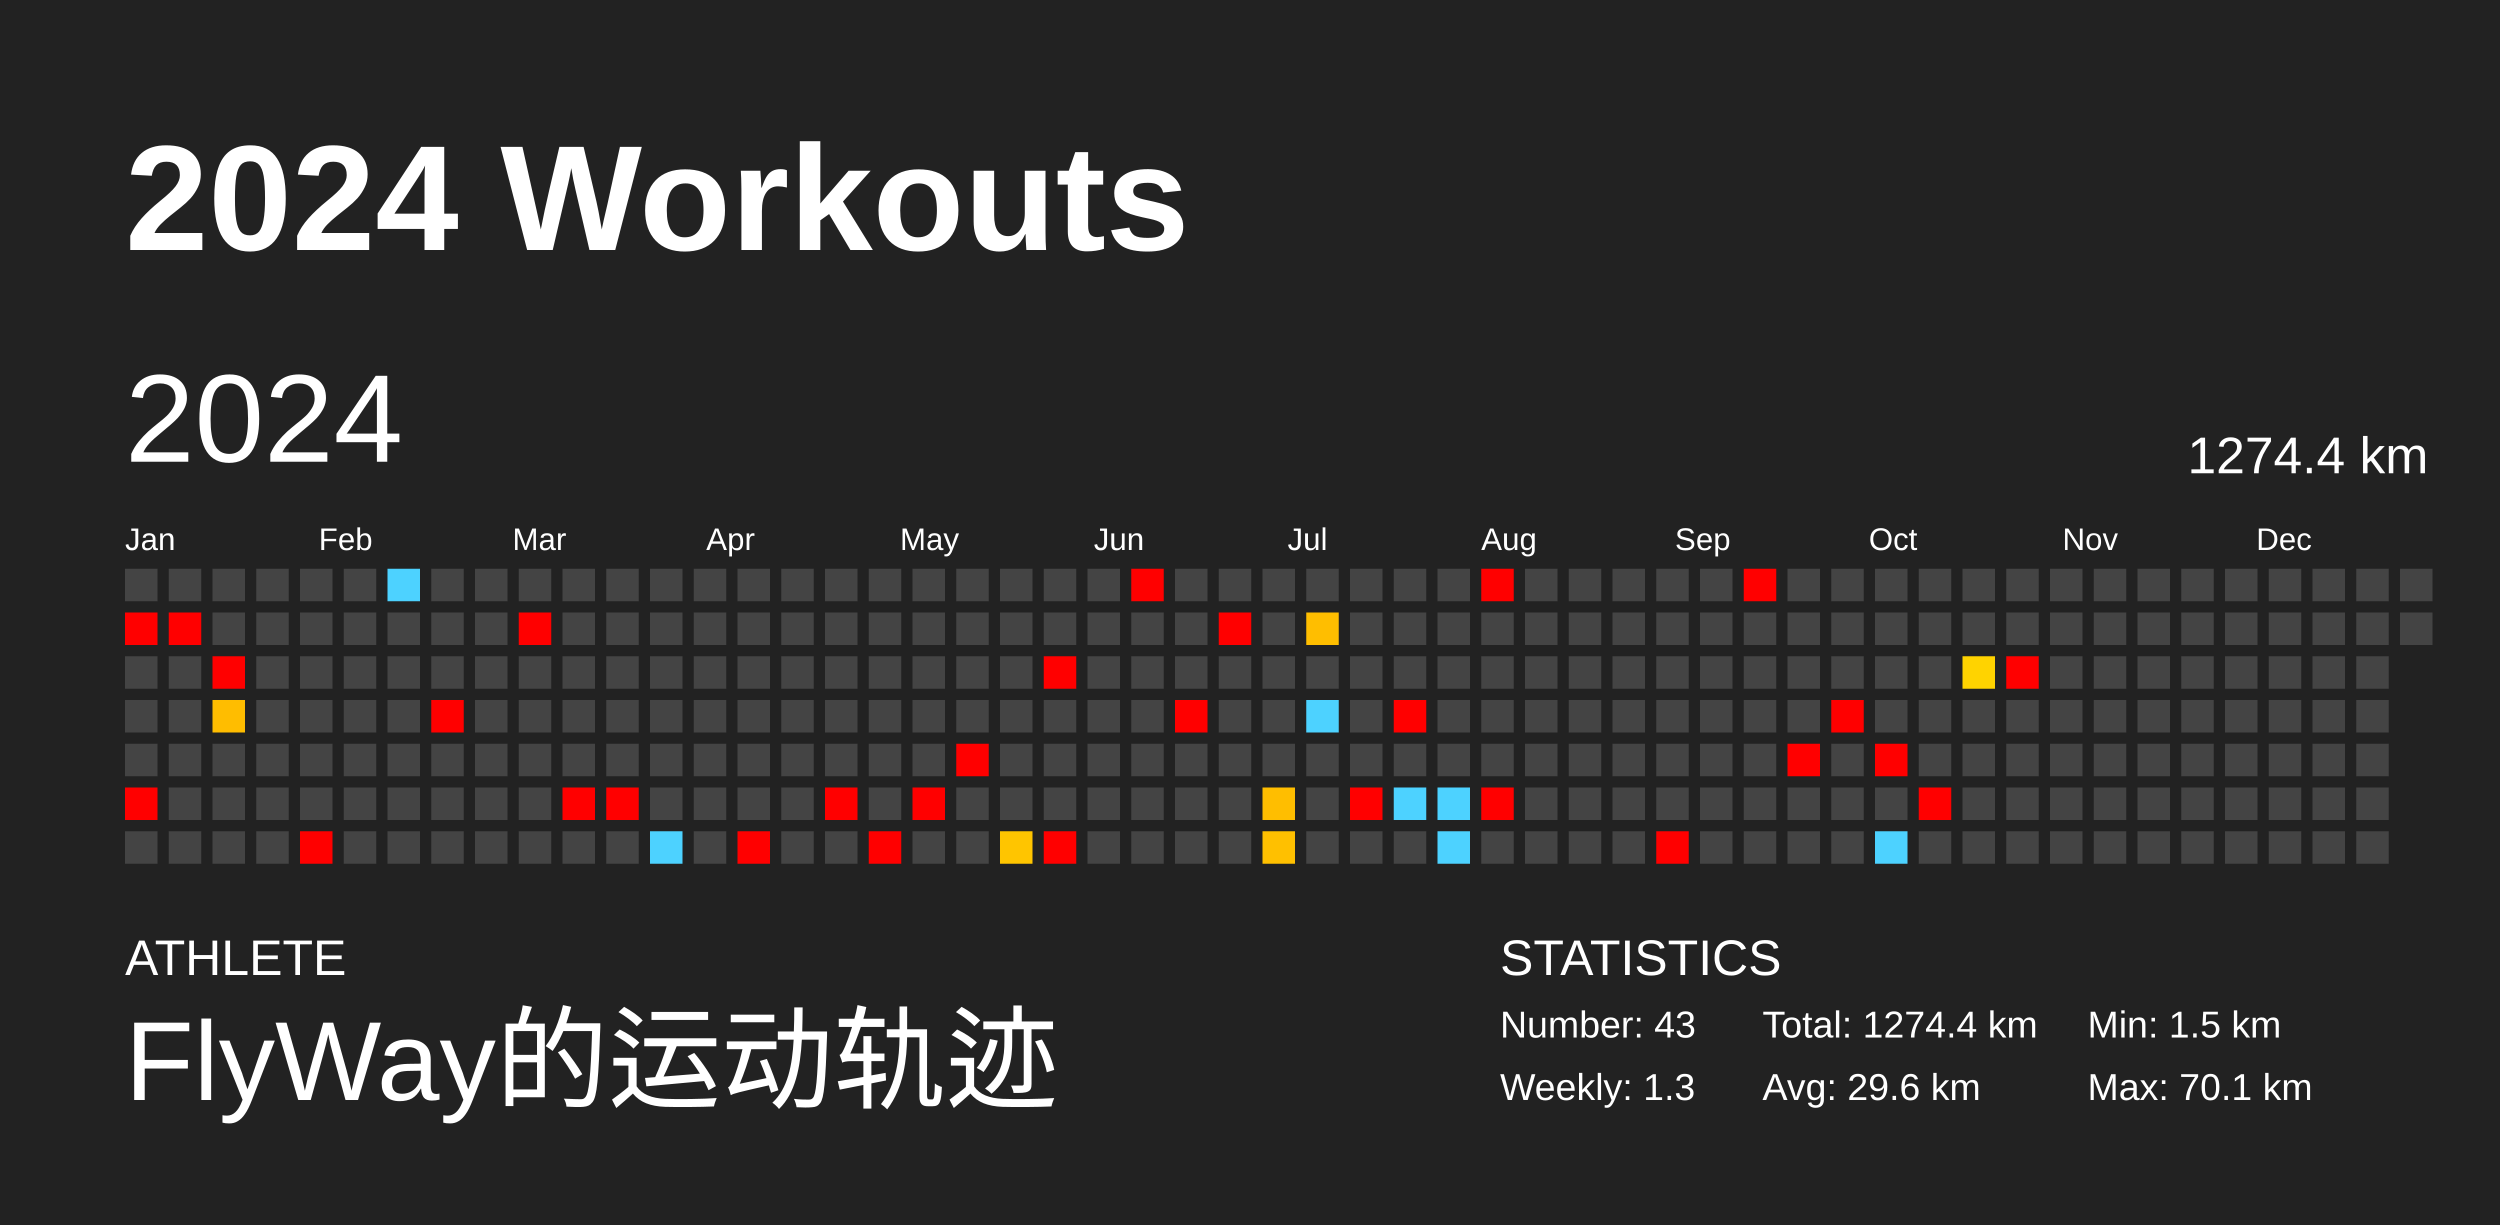
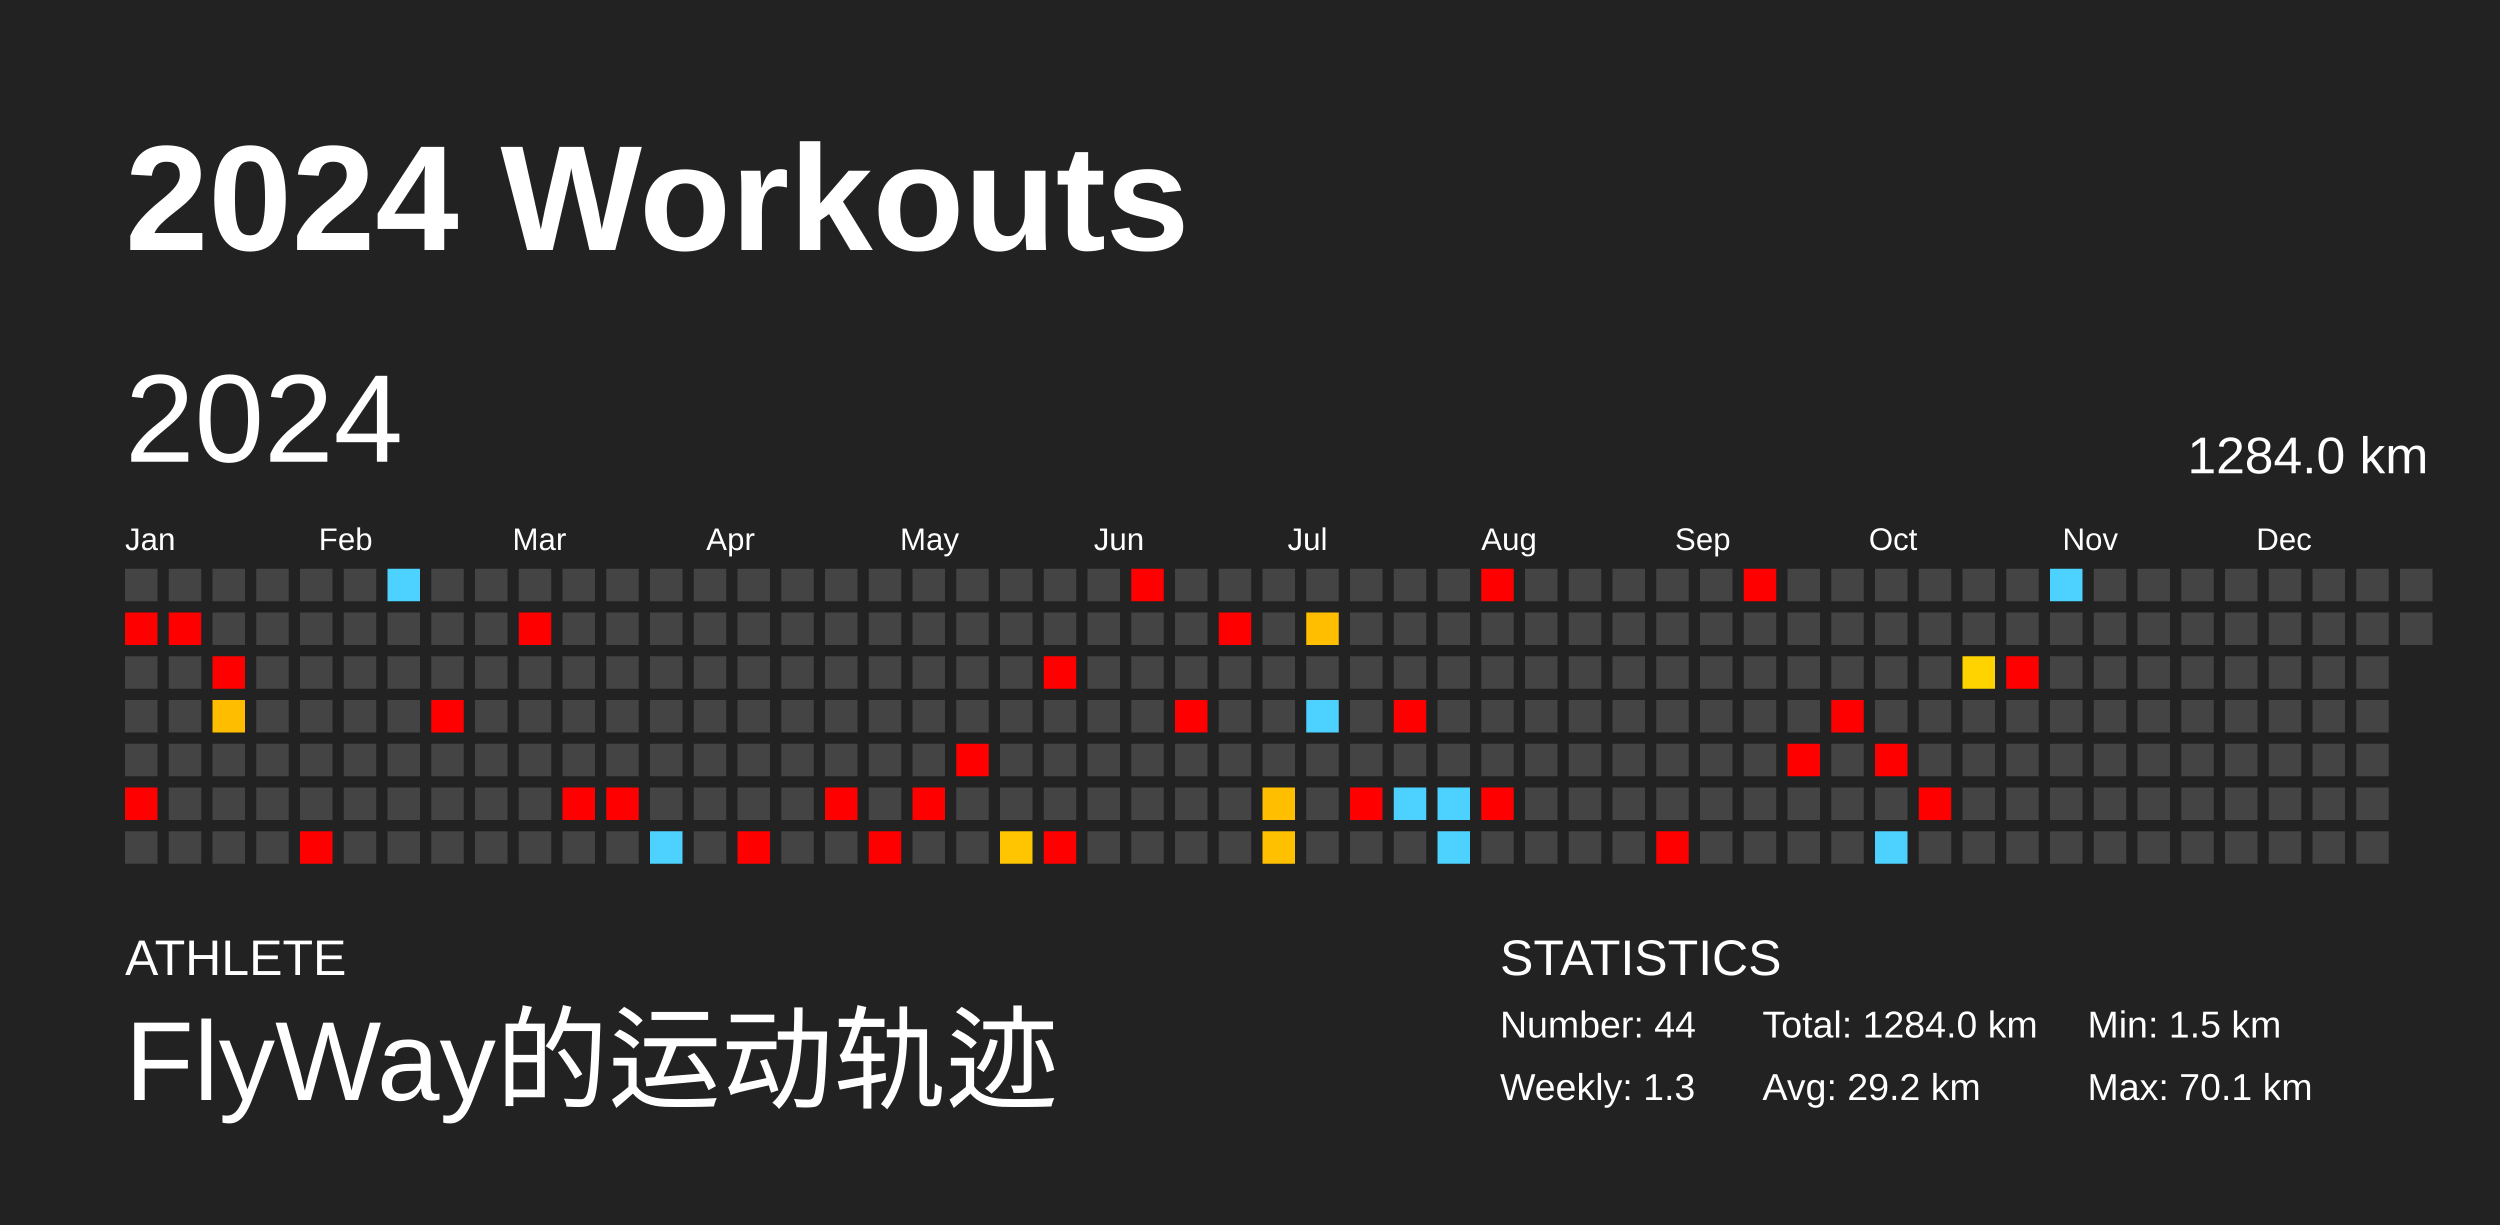
<svg xmlns="http://www.w3.org/2000/svg" baseProfile="full" height="98mm" version="1.1" viewBox="0,0,200,98" width="200mm">
  <defs />
  <rect fill="#222222" height="98" width="200" x="0" y="0" />
  <text fill="#FFFFFF" style="font-size:12px; font-family:Arial; font-weight:bold;" x="10" y="20">2024 Workouts</text>
  <text fill="#FFFFFF" style="font-size:4px; font-family:Arial" x="10" y="78">ATHLETE</text>
  <text fill="#FFFFFF" style="font-size:9px; font-family:Arial" x="10" y="88">FlyWay的运动轨迹</text>
  <text fill="#FFFFFF" style="font-size:4px; font-family:Arial" x="120" y="78">STATISTICS</text>
-   <text fill="#FFFFFF" style="font-size:3px; font-family:Arial" x="120" y="83">Number: 43</text>
+   <text fill="#FFFFFF" style="font-size:3px; font-family:Arial" x="120" y="83">Number: 44</text>
  <text fill="#FFFFFF" style="font-size:3px; font-family:Arial" x="120" y="88">Weekly: 1.3</text>
-   <text fill="#FFFFFF" style="font-size:3px; font-family:Arial" x="141" y="83">Total: 1274.4 km</text>
-   <text fill="#FFFFFF" style="font-size:3px; font-family:Arial" x="141" y="88">Avg: 29.6 km</text>
+   <text fill="#FFFFFF" style="font-size:3px; font-family:Arial" x="141" y="83">Total: 1284.0 km</text>
+   <text fill="#FFFFFF" style="font-size:3px; font-family:Arial" x="141" y="88">Avg: 29.2 km</text>
  <text fill="#FFFFFF" style="font-size:3px; font-family:Arial" x="167" y="83">Min: 1.5 km</text>
  <text fill="#FFFFFF" style="font-size:3px; font-family:Arial" x="167" y="88">Max: 70.1 km</text>
  <text dominant-baseline="hanging" fill="#FFFFFF" style="font-size:10.0px; font-family:Arial;" x="10" y="30">2024</text>
-   <text dominant-baseline="hanging" fill="#FFFFFF" style="font-size:4.125px; font-family:Arial;" x="175" y="35">1274.4 km</text>
+   <text dominant-baseline="hanging" fill="#FFFFFF" style="font-size:4.125px; font-family:Arial;" x="175" y="35">1284.0 km</text>
  <text fill="#FFFFFF" style="font-size:2.5px; font-family:Arial" x="10.0" y="44">Jan</text>
  <text fill="#FFFFFF" style="font-size:2.5px; font-family:Arial" x="25.5" y="44">Feb</text>
  <text fill="#FFFFFF" style="font-size:2.5px; font-family:Arial" x="41.0" y="44">Mar</text>
  <text fill="#FFFFFF" style="font-size:2.5px; font-family:Arial" x="56.5" y="44">Apr</text>
  <text fill="#FFFFFF" style="font-size:2.5px; font-family:Arial" x="72.0" y="44">May</text>
  <text fill="#FFFFFF" style="font-size:2.5px; font-family:Arial" x="87.5" y="44">Jun</text>
  <text fill="#FFFFFF" style="font-size:2.5px; font-family:Arial" x="103.0" y="44">Jul</text>
  <text fill="#FFFFFF" style="font-size:2.5px; font-family:Arial" x="118.5" y="44">Aug</text>
  <text fill="#FFFFFF" style="font-size:2.5px; font-family:Arial" x="134.0" y="44">Sep</text>
  <text fill="#FFFFFF" style="font-size:2.5px; font-family:Arial" x="149.5" y="44">Oct</text>
  <text fill="#FFFFFF" style="font-size:2.5px; font-family:Arial" x="165.0" y="44">Nov</text>
  <text fill="#FFFFFF" style="font-size:2.5px; font-family:Arial" x="180.5" y="44">Dec</text>
  <rect fill="#444444" height="2.6" width="2.6" x="10.0" y="45.5" />
  <rect fill="red" height="2.6" width="2.6" x="10.0" y="49.0" />
  <rect fill="#444444" height="2.6" width="2.6" x="10.0" y="52.5" />
  <rect fill="#444444" height="2.6" width="2.6" x="10.0" y="56.0" />
  <rect fill="#444444" height="2.6" width="2.6" x="10.0" y="59.5" />
  <rect fill="red" height="2.6" width="2.6" x="10.0" y="63.0" />
  <rect fill="#444444" height="2.6" width="2.6" x="10.0" y="66.5" />
  <rect fill="#444444" height="2.6" width="2.6" x="13.5" y="45.5" />
  <rect fill="red" height="2.6" width="2.6" x="13.5" y="49.0" />
  <rect fill="#444444" height="2.6" width="2.6" x="13.5" y="52.5" />
  <rect fill="#444444" height="2.6" width="2.6" x="13.5" y="56.0" />
  <rect fill="#444444" height="2.6" width="2.6" x="13.5" y="59.5" />
  <rect fill="#444444" height="2.6" width="2.6" x="13.5" y="63.0" />
  <rect fill="#444444" height="2.6" width="2.6" x="13.5" y="66.5" />
  <rect fill="#444444" height="2.6" width="2.6" x="17.0" y="45.5" />
  <rect fill="#444444" height="2.6" width="2.6" x="17.0" y="49.0" />
  <rect fill="red" height="2.6" width="2.6" x="17.0" y="52.5" />
  <rect fill="#ffbd00" height="2.6" width="2.6" x="17.0" y="56.0" />
  <rect fill="#444444" height="2.6" width="2.6" x="17.0" y="59.5" />
  <rect fill="#444444" height="2.6" width="2.6" x="17.0" y="63.0" />
  <rect fill="#444444" height="2.6" width="2.6" x="17.0" y="66.5" />
  <rect fill="#444444" height="2.6" width="2.6" x="20.5" y="45.5" />
  <rect fill="#444444" height="2.6" width="2.6" x="20.5" y="49.0" />
  <rect fill="#444444" height="2.6" width="2.6" x="20.5" y="52.5" />
  <rect fill="#444444" height="2.6" width="2.6" x="20.5" y="56.0" />
  <rect fill="#444444" height="2.6" width="2.6" x="20.5" y="59.5" />
  <rect fill="#444444" height="2.6" width="2.6" x="20.5" y="63.0" />
  <rect fill="#444444" height="2.6" width="2.6" x="20.5" y="66.5" />
  <rect fill="#444444" height="2.6" width="2.6" x="24.0" y="45.5" />
  <rect fill="#444444" height="2.6" width="2.6" x="24.0" y="49.0" />
  <rect fill="#444444" height="2.6" width="2.6" x="24.0" y="52.5" />
  <rect fill="#444444" height="2.6" width="2.6" x="24.0" y="56.0" />
  <rect fill="#444444" height="2.6" width="2.6" x="24.0" y="59.5" />
  <rect fill="#444444" height="2.6" width="2.6" x="24.0" y="63.0" />
  <rect fill="red" height="2.6" width="2.6" x="24.0" y="66.5" />
  <rect fill="#444444" height="2.6" width="2.6" x="27.5" y="45.5" />
  <rect fill="#444444" height="2.6" width="2.6" x="27.5" y="49.0" />
  <rect fill="#444444" height="2.6" width="2.6" x="27.5" y="52.5" />
  <rect fill="#444444" height="2.6" width="2.6" x="27.5" y="56.0" />
  <rect fill="#444444" height="2.6" width="2.6" x="27.5" y="59.5" />
  <rect fill="#444444" height="2.6" width="2.6" x="27.5" y="63.0" />
  <rect fill="#444444" height="2.6" width="2.6" x="27.5" y="66.5" />
  <rect fill="#4dd2ff" height="2.6" width="2.6" x="31.0" y="45.5" />
  <rect fill="#444444" height="2.6" width="2.6" x="31.0" y="49.0" />
  <rect fill="#444444" height="2.6" width="2.6" x="31.0" y="52.5" />
  <rect fill="#444444" height="2.6" width="2.6" x="31.0" y="56.0" />
  <rect fill="#444444" height="2.6" width="2.6" x="31.0" y="59.5" />
  <rect fill="#444444" height="2.6" width="2.6" x="31.0" y="63.0" />
  <rect fill="#444444" height="2.6" width="2.6" x="31.0" y="66.5" />
  <rect fill="#444444" height="2.6" width="2.6" x="34.5" y="45.5" />
  <rect fill="#444444" height="2.6" width="2.6" x="34.5" y="49.0" />
  <rect fill="#444444" height="2.6" width="2.6" x="34.5" y="52.5" />
  <rect fill="red" height="2.6" width="2.6" x="34.5" y="56.0" />
  <rect fill="#444444" height="2.6" width="2.6" x="34.5" y="59.5" />
  <rect fill="#444444" height="2.6" width="2.6" x="34.5" y="63.0" />
  <rect fill="#444444" height="2.6" width="2.6" x="34.5" y="66.5" />
  <rect fill="#444444" height="2.6" width="2.6" x="38.0" y="45.5" />
  <rect fill="#444444" height="2.6" width="2.6" x="38.0" y="49.0" />
  <rect fill="#444444" height="2.6" width="2.6" x="38.0" y="52.5" />
  <rect fill="#444444" height="2.6" width="2.6" x="38.0" y="56.0" />
  <rect fill="#444444" height="2.6" width="2.6" x="38.0" y="59.5" />
  <rect fill="#444444" height="2.6" width="2.6" x="38.0" y="63.0" />
  <rect fill="#444444" height="2.6" width="2.6" x="38.0" y="66.5" />
  <rect fill="#444444" height="2.6" width="2.6" x="41.5" y="45.5" />
  <rect fill="red" height="2.6" width="2.6" x="41.5" y="49.0" />
  <rect fill="#444444" height="2.6" width="2.6" x="41.5" y="52.5" />
  <rect fill="#444444" height="2.6" width="2.6" x="41.5" y="56.0" />
  <rect fill="#444444" height="2.6" width="2.6" x="41.5" y="59.5" />
  <rect fill="#444444" height="2.6" width="2.6" x="41.5" y="63.0" />
  <rect fill="#444444" height="2.6" width="2.6" x="41.5" y="66.5" />
  <rect fill="#444444" height="2.6" width="2.6" x="45.0" y="45.5" />
  <rect fill="#444444" height="2.6" width="2.6" x="45.0" y="49.0" />
  <rect fill="#444444" height="2.6" width="2.6" x="45.0" y="52.5" />
  <rect fill="#444444" height="2.6" width="2.6" x="45.0" y="56.0" />
  <rect fill="#444444" height="2.6" width="2.6" x="45.0" y="59.5" />
  <rect fill="red" height="2.6" width="2.6" x="45.0" y="63.0" />
  <rect fill="#444444" height="2.6" width="2.6" x="45.0" y="66.5" />
  <rect fill="#444444" height="2.6" width="2.6" x="48.5" y="45.5" />
  <rect fill="#444444" height="2.6" width="2.6" x="48.5" y="49.0" />
  <rect fill="#444444" height="2.6" width="2.6" x="48.5" y="52.5" />
  <rect fill="#444444" height="2.6" width="2.6" x="48.5" y="56.0" />
  <rect fill="#444444" height="2.6" width="2.6" x="48.5" y="59.5" />
  <rect fill="red" height="2.6" width="2.6" x="48.5" y="63.0" />
  <rect fill="#444444" height="2.6" width="2.6" x="48.5" y="66.5" />
  <rect fill="#444444" height="2.6" width="2.6" x="52.0" y="45.5" />
  <rect fill="#444444" height="2.6" width="2.6" x="52.0" y="49.0" />
  <rect fill="#444444" height="2.6" width="2.6" x="52.0" y="52.5" />
  <rect fill="#444444" height="2.6" width="2.6" x="52.0" y="56.0" />
  <rect fill="#444444" height="2.6" width="2.6" x="52.0" y="59.5" />
  <rect fill="#444444" height="2.6" width="2.6" x="52.0" y="63.0" />
  <rect fill="#4dd2ff" height="2.6" width="2.6" x="52.0" y="66.5" />
  <rect fill="#444444" height="2.6" width="2.6" x="55.5" y="45.5" />
  <rect fill="#444444" height="2.6" width="2.6" x="55.5" y="49.0" />
  <rect fill="#444444" height="2.6" width="2.6" x="55.5" y="52.5" />
  <rect fill="#444444" height="2.6" width="2.6" x="55.5" y="56.0" />
  <rect fill="#444444" height="2.6" width="2.6" x="55.5" y="59.5" />
  <rect fill="#444444" height="2.6" width="2.6" x="55.5" y="63.0" />
  <rect fill="#444444" height="2.6" width="2.6" x="55.5" y="66.5" />
  <rect fill="#444444" height="2.6" width="2.6" x="59.0" y="45.5" />
  <rect fill="#444444" height="2.6" width="2.6" x="59.0" y="49.0" />
  <rect fill="#444444" height="2.6" width="2.6" x="59.0" y="52.5" />
  <rect fill="#444444" height="2.6" width="2.6" x="59.0" y="56.0" />
  <rect fill="#444444" height="2.6" width="2.6" x="59.0" y="59.5" />
  <rect fill="#444444" height="2.6" width="2.6" x="59.0" y="63.0" />
  <rect fill="red" height="2.6" width="2.6" x="59.0" y="66.5" />
  <rect fill="#444444" height="2.6" width="2.6" x="62.5" y="45.5" />
  <rect fill="#444444" height="2.6" width="2.6" x="62.5" y="49.0" />
  <rect fill="#444444" height="2.6" width="2.6" x="62.5" y="52.5" />
  <rect fill="#444444" height="2.6" width="2.6" x="62.5" y="56.0" />
  <rect fill="#444444" height="2.6" width="2.6" x="62.5" y="59.5" />
  <rect fill="#444444" height="2.6" width="2.6" x="62.5" y="63.0" />
  <rect fill="#444444" height="2.6" width="2.6" x="62.5" y="66.5" />
  <rect fill="#444444" height="2.6" width="2.6" x="66.0" y="45.5" />
  <rect fill="#444444" height="2.6" width="2.6" x="66.0" y="49.0" />
  <rect fill="#444444" height="2.6" width="2.6" x="66.0" y="52.5" />
  <rect fill="#444444" height="2.6" width="2.6" x="66.0" y="56.0" />
  <rect fill="#444444" height="2.6" width="2.6" x="66.0" y="59.5" />
  <rect fill="red" height="2.6" width="2.6" x="66.0" y="63.0" />
  <rect fill="#444444" height="2.6" width="2.6" x="66.0" y="66.5" />
  <rect fill="#444444" height="2.6" width="2.6" x="69.5" y="45.5" />
  <rect fill="#444444" height="2.6" width="2.6" x="69.5" y="49.0" />
  <rect fill="#444444" height="2.6" width="2.6" x="69.5" y="52.5" />
  <rect fill="#444444" height="2.6" width="2.6" x="69.5" y="56.0" />
  <rect fill="#444444" height="2.6" width="2.6" x="69.5" y="59.5" />
  <rect fill="#444444" height="2.6" width="2.6" x="69.5" y="63.0" />
  <rect fill="red" height="2.6" width="2.6" x="69.5" y="66.5" />
  <rect fill="#444444" height="2.6" width="2.6" x="73.0" y="45.5" />
  <rect fill="#444444" height="2.6" width="2.6" x="73.0" y="49.0" />
  <rect fill="#444444" height="2.6" width="2.6" x="73.0" y="52.5" />
  <rect fill="#444444" height="2.6" width="2.6" x="73.0" y="56.0" />
  <rect fill="#444444" height="2.6" width="2.6" x="73.0" y="59.5" />
  <rect fill="red" height="2.6" width="2.6" x="73.0" y="63.0" />
  <rect fill="#444444" height="2.6" width="2.6" x="73.0" y="66.5" />
  <rect fill="#444444" height="2.6" width="2.6" x="76.5" y="45.5" />
  <rect fill="#444444" height="2.6" width="2.6" x="76.5" y="49.0" />
  <rect fill="#444444" height="2.6" width="2.6" x="76.5" y="52.5" />
  <rect fill="#444444" height="2.6" width="2.6" x="76.5" y="56.0" />
  <rect fill="red" height="2.6" width="2.6" x="76.5" y="59.5" />
  <rect fill="#444444" height="2.6" width="2.6" x="76.5" y="63.0" />
  <rect fill="#444444" height="2.6" width="2.6" x="76.5" y="66.5" />
  <rect fill="#444444" height="2.6" width="2.6" x="80.0" y="45.5" />
  <rect fill="#444444" height="2.6" width="2.6" x="80.0" y="49.0" />
  <rect fill="#444444" height="2.6" width="2.6" x="80.0" y="52.5" />
  <rect fill="#444444" height="2.6" width="2.6" x="80.0" y="56.0" />
  <rect fill="#444444" height="2.6" width="2.6" x="80.0" y="59.5" />
  <rect fill="#444444" height="2.6" width="2.6" x="80.0" y="63.0" />
  <rect fill="#ffc500" height="2.6" width="2.6" x="80.0" y="66.5" />
  <rect fill="#444444" height="2.6" width="2.6" x="83.5" y="45.5" />
  <rect fill="#444444" height="2.6" width="2.6" x="83.5" y="49.0" />
  <rect fill="red" height="2.6" width="2.6" x="83.5" y="52.5" />
  <rect fill="#444444" height="2.6" width="2.6" x="83.5" y="56.0" />
  <rect fill="#444444" height="2.6" width="2.6" x="83.5" y="59.5" />
  <rect fill="#444444" height="2.6" width="2.6" x="83.5" y="63.0" />
  <rect fill="red" height="2.6" width="2.6" x="83.5" y="66.5" />
  <rect fill="#444444" height="2.6" width="2.6" x="87.0" y="45.5" />
  <rect fill="#444444" height="2.6" width="2.6" x="87.0" y="49.0" />
  <rect fill="#444444" height="2.6" width="2.6" x="87.0" y="52.5" />
  <rect fill="#444444" height="2.6" width="2.6" x="87.0" y="56.0" />
  <rect fill="#444444" height="2.6" width="2.6" x="87.0" y="59.5" />
  <rect fill="#444444" height="2.6" width="2.6" x="87.0" y="63.0" />
  <rect fill="#444444" height="2.6" width="2.6" x="87.0" y="66.5" />
  <rect fill="red" height="2.6" width="2.6" x="90.5" y="45.5" />
  <rect fill="#444444" height="2.6" width="2.6" x="90.5" y="49.0" />
  <rect fill="#444444" height="2.6" width="2.6" x="90.5" y="52.5" />
  <rect fill="#444444" height="2.6" width="2.6" x="90.5" y="56.0" />
  <rect fill="#444444" height="2.6" width="2.6" x="90.5" y="59.5" />
  <rect fill="#444444" height="2.6" width="2.6" x="90.5" y="63.0" />
  <rect fill="#444444" height="2.6" width="2.6" x="90.5" y="66.5" />
  <rect fill="#444444" height="2.6" width="2.6" x="94.0" y="45.5" />
  <rect fill="#444444" height="2.6" width="2.6" x="94.0" y="49.0" />
  <rect fill="#444444" height="2.6" width="2.6" x="94.0" y="52.5" />
  <rect fill="red" height="2.6" width="2.6" x="94.0" y="56.0" />
  <rect fill="#444444" height="2.6" width="2.6" x="94.0" y="59.5" />
  <rect fill="#444444" height="2.6" width="2.6" x="94.0" y="63.0" />
  <rect fill="#444444" height="2.6" width="2.6" x="94.0" y="66.5" />
  <rect fill="#444444" height="2.6" width="2.6" x="97.5" y="45.5" />
  <rect fill="red" height="2.6" width="2.6" x="97.5" y="49.0" />
  <rect fill="#444444" height="2.6" width="2.6" x="97.5" y="52.5" />
  <rect fill="#444444" height="2.6" width="2.6" x="97.5" y="56.0" />
  <rect fill="#444444" height="2.6" width="2.6" x="97.5" y="59.5" />
  <rect fill="#444444" height="2.6" width="2.6" x="97.5" y="63.0" />
  <rect fill="#444444" height="2.6" width="2.6" x="97.5" y="66.5" />
  <rect fill="#444444" height="2.6" width="2.6" x="101.0" y="45.5" />
  <rect fill="#444444" height="2.6" width="2.6" x="101.0" y="49.0" />
  <rect fill="#444444" height="2.6" width="2.6" x="101.0" y="52.5" />
  <rect fill="#444444" height="2.6" width="2.6" x="101.0" y="56.0" />
  <rect fill="#444444" height="2.6" width="2.6" x="101.0" y="59.5" />
  <rect fill="#ffbe00" height="2.6" width="2.6" x="101.0" y="63.0" />
  <rect fill="#ffc000" height="2.6" width="2.6" x="101.0" y="66.5" />
  <rect fill="#444444" height="2.6" width="2.6" x="104.5" y="45.5" />
  <rect fill="#ffbe00" height="2.6" width="2.6" x="104.5" y="49.0" />
  <rect fill="#444444" height="2.6" width="2.6" x="104.5" y="52.5" />
  <rect fill="#4dd2ff" height="2.6" width="2.6" x="104.5" y="56.0" />
  <rect fill="#444444" height="2.6" width="2.6" x="104.5" y="59.5" />
  <rect fill="#444444" height="2.6" width="2.6" x="104.5" y="63.0" />
  <rect fill="#444444" height="2.6" width="2.6" x="104.5" y="66.5" />
  <rect fill="#444444" height="2.6" width="2.6" x="108.0" y="45.5" />
  <rect fill="#444444" height="2.6" width="2.6" x="108.0" y="49.0" />
  <rect fill="#444444" height="2.6" width="2.6" x="108.0" y="52.5" />
  <rect fill="#444444" height="2.6" width="2.6" x="108.0" y="56.0" />
  <rect fill="#444444" height="2.6" width="2.6" x="108.0" y="59.5" />
  <rect fill="red" height="2.6" width="2.6" x="108.0" y="63.0" />
  <rect fill="#444444" height="2.6" width="2.6" x="108.0" y="66.5" />
  <rect fill="#444444" height="2.6" width="2.6" x="111.5" y="45.5" />
  <rect fill="#444444" height="2.6" width="2.6" x="111.5" y="49.0" />
  <rect fill="#444444" height="2.6" width="2.6" x="111.5" y="52.5" />
  <rect fill="red" height="2.6" width="2.6" x="111.5" y="56.0" />
  <rect fill="#444444" height="2.6" width="2.6" x="111.5" y="59.5" />
  <rect fill="#4dd2ff" height="2.6" width="2.6" x="111.5" y="63.0" />
  <rect fill="#444444" height="2.6" width="2.6" x="111.5" y="66.5" />
  <rect fill="#444444" height="2.6" width="2.6" x="115.0" y="45.5" />
  <rect fill="#444444" height="2.6" width="2.6" x="115.0" y="49.0" />
  <rect fill="#444444" height="2.6" width="2.6" x="115.0" y="52.5" />
  <rect fill="#444444" height="2.6" width="2.6" x="115.0" y="56.0" />
  <rect fill="#444444" height="2.6" width="2.6" x="115.0" y="59.5" />
  <rect fill="#4dd2ff" height="2.6" width="2.6" x="115.0" y="63.0" />
  <rect fill="#4dd2ff" height="2.6" width="2.6" x="115.0" y="66.5" />
  <rect fill="red" height="2.6" width="2.6" x="118.5" y="45.5" />
  <rect fill="#444444" height="2.6" width="2.6" x="118.5" y="49.0" />
  <rect fill="#444444" height="2.6" width="2.6" x="118.5" y="52.5" />
  <rect fill="#444444" height="2.6" width="2.6" x="118.5" y="56.0" />
  <rect fill="#444444" height="2.6" width="2.6" x="118.5" y="59.5" />
  <rect fill="red" height="2.6" width="2.6" x="118.5" y="63.0" />
  <rect fill="#444444" height="2.6" width="2.6" x="118.5" y="66.5" />
  <rect fill="#444444" height="2.6" width="2.6" x="122.0" y="45.5" />
  <rect fill="#444444" height="2.6" width="2.6" x="122.0" y="49.0" />
  <rect fill="#444444" height="2.6" width="2.6" x="122.0" y="52.5" />
  <rect fill="#444444" height="2.6" width="2.6" x="122.0" y="56.0" />
  <rect fill="#444444" height="2.6" width="2.6" x="122.0" y="59.5" />
  <rect fill="#444444" height="2.6" width="2.6" x="122.0" y="63.0" />
  <rect fill="#444444" height="2.6" width="2.6" x="122.0" y="66.5" />
  <rect fill="#444444" height="2.6" width="2.6" x="125.5" y="45.5" />
  <rect fill="#444444" height="2.6" width="2.6" x="125.5" y="49.0" />
  <rect fill="#444444" height="2.6" width="2.6" x="125.5" y="52.5" />
  <rect fill="#444444" height="2.6" width="2.6" x="125.5" y="56.0" />
  <rect fill="#444444" height="2.6" width="2.6" x="125.5" y="59.5" />
  <rect fill="#444444" height="2.6" width="2.6" x="125.5" y="63.0" />
  <rect fill="#444444" height="2.6" width="2.6" x="125.5" y="66.5" />
  <rect fill="#444444" height="2.6" width="2.6" x="129.0" y="45.5" />
  <rect fill="#444444" height="2.6" width="2.6" x="129.0" y="49.0" />
  <rect fill="#444444" height="2.6" width="2.6" x="129.0" y="52.5" />
  <rect fill="#444444" height="2.6" width="2.6" x="129.0" y="56.0" />
  <rect fill="#444444" height="2.6" width="2.6" x="129.0" y="59.5" />
  <rect fill="#444444" height="2.6" width="2.6" x="129.0" y="63.0" />
  <rect fill="#444444" height="2.6" width="2.6" x="129.0" y="66.5" />
  <rect fill="#444444" height="2.6" width="2.6" x="132.5" y="45.5" />
  <rect fill="#444444" height="2.6" width="2.6" x="132.5" y="49.0" />
  <rect fill="#444444" height="2.6" width="2.6" x="132.5" y="52.5" />
  <rect fill="#444444" height="2.6" width="2.6" x="132.5" y="56.0" />
  <rect fill="#444444" height="2.6" width="2.6" x="132.5" y="59.5" />
  <rect fill="#444444" height="2.6" width="2.6" x="132.5" y="63.0" />
  <rect fill="red" height="2.6" width="2.6" x="132.5" y="66.5" />
  <rect fill="#444444" height="2.6" width="2.6" x="136.0" y="45.5" />
  <rect fill="#444444" height="2.6" width="2.6" x="136.0" y="49.0" />
  <rect fill="#444444" height="2.6" width="2.6" x="136.0" y="52.5" />
  <rect fill="#444444" height="2.6" width="2.6" x="136.0" y="56.0" />
  <rect fill="#444444" height="2.6" width="2.6" x="136.0" y="59.5" />
  <rect fill="#444444" height="2.6" width="2.6" x="136.0" y="63.0" />
  <rect fill="#444444" height="2.6" width="2.6" x="136.0" y="66.5" />
  <rect fill="red" height="2.6" width="2.6" x="139.5" y="45.5" />
  <rect fill="#444444" height="2.6" width="2.6" x="139.5" y="49.0" />
  <rect fill="#444444" height="2.6" width="2.6" x="139.5" y="52.5" />
  <rect fill="#444444" height="2.6" width="2.6" x="139.5" y="56.0" />
  <rect fill="#444444" height="2.6" width="2.6" x="139.5" y="59.5" />
  <rect fill="#444444" height="2.6" width="2.6" x="139.5" y="63.0" />
  <rect fill="#444444" height="2.6" width="2.6" x="139.5" y="66.5" />
  <rect fill="#444444" height="2.6" width="2.6" x="143.0" y="45.5" />
  <rect fill="#444444" height="2.6" width="2.6" x="143.0" y="49.0" />
  <rect fill="#444444" height="2.6" width="2.6" x="143.0" y="52.5" />
  <rect fill="#444444" height="2.6" width="2.6" x="143.0" y="56.0" />
  <rect fill="red" height="2.6" width="2.6" x="143.0" y="59.5" />
  <rect fill="#444444" height="2.6" width="2.6" x="143.0" y="63.0" />
  <rect fill="#444444" height="2.6" width="2.6" x="143.0" y="66.5" />
  <rect fill="#444444" height="2.6" width="2.6" x="146.5" y="45.5" />
  <rect fill="#444444" height="2.6" width="2.6" x="146.5" y="49.0" />
  <rect fill="#444444" height="2.6" width="2.6" x="146.5" y="52.5" />
  <rect fill="red" height="2.6" width="2.6" x="146.5" y="56.0" />
  <rect fill="#444444" height="2.6" width="2.6" x="146.5" y="59.5" />
  <rect fill="#444444" height="2.6" width="2.6" x="146.5" y="63.0" />
  <rect fill="#444444" height="2.6" width="2.6" x="146.5" y="66.5" />
  <rect fill="#444444" height="2.6" width="2.6" x="150.0" y="45.5" />
  <rect fill="#444444" height="2.6" width="2.6" x="150.0" y="49.0" />
  <rect fill="#444444" height="2.6" width="2.6" x="150.0" y="52.5" />
  <rect fill="#444444" height="2.6" width="2.6" x="150.0" y="56.0" />
  <rect fill="red" height="2.6" width="2.6" x="150.0" y="59.5" />
  <rect fill="#444444" height="2.6" width="2.6" x="150.0" y="63.0" />
  <rect fill="#4dd2ff" height="2.6" width="2.6" x="150.0" y="66.5" />
  <rect fill="#444444" height="2.6" width="2.6" x="153.5" y="45.5" />
  <rect fill="#444444" height="2.6" width="2.6" x="153.5" y="49.0" />
  <rect fill="#444444" height="2.6" width="2.6" x="153.5" y="52.5" />
  <rect fill="#444444" height="2.6" width="2.6" x="153.5" y="56.0" />
  <rect fill="#444444" height="2.6" width="2.6" x="153.5" y="59.5" />
  <rect fill="red" height="2.6" width="2.6" x="153.5" y="63.0" />
  <rect fill="#444444" height="2.6" width="2.6" x="153.5" y="66.5" />
  <rect fill="#444444" height="2.6" width="2.6" x="157.0" y="45.5" />
  <rect fill="#444444" height="2.6" width="2.6" x="157.0" y="49.0" />
  <rect fill="#ffd300" height="2.6" width="2.6" x="157.0" y="52.5" />
  <rect fill="#444444" height="2.6" width="2.6" x="157.0" y="56.0" />
  <rect fill="#444444" height="2.6" width="2.6" x="157.0" y="59.5" />
  <rect fill="#444444" height="2.6" width="2.6" x="157.0" y="63.0" />
  <rect fill="#444444" height="2.6" width="2.6" x="157.0" y="66.5" />
  <rect fill="#444444" height="2.6" width="2.6" x="160.5" y="45.5" />
  <rect fill="#444444" height="2.6" width="2.6" x="160.5" y="49.0" />
  <rect fill="red" height="2.6" width="2.6" x="160.5" y="52.5" />
  <rect fill="#444444" height="2.6" width="2.6" x="160.5" y="56.0" />
  <rect fill="#444444" height="2.6" width="2.6" x="160.5" y="59.5" />
  <rect fill="#444444" height="2.6" width="2.6" x="160.5" y="63.0" />
  <rect fill="#444444" height="2.6" width="2.6" x="160.5" y="66.5" />
-   <rect fill="#444444" height="2.6" width="2.6" x="164.0" y="45.5" />
+   <rect fill="#4dd2ff" height="2.6" width="2.6" x="164.0" y="45.5" />
  <rect fill="#444444" height="2.6" width="2.6" x="164.0" y="49.0" />
  <rect fill="#444444" height="2.6" width="2.6" x="164.0" y="52.5" />
  <rect fill="#444444" height="2.6" width="2.6" x="164.0" y="56.0" />
  <rect fill="#444444" height="2.6" width="2.6" x="164.0" y="59.5" />
  <rect fill="#444444" height="2.6" width="2.6" x="164.0" y="63.0" />
  <rect fill="#444444" height="2.6" width="2.6" x="164.0" y="66.5" />
  <rect fill="#444444" height="2.6" width="2.6" x="167.5" y="45.5" />
  <rect fill="#444444" height="2.6" width="2.6" x="167.5" y="49.0" />
  <rect fill="#444444" height="2.6" width="2.6" x="167.5" y="52.5" />
  <rect fill="#444444" height="2.6" width="2.6" x="167.5" y="56.0" />
  <rect fill="#444444" height="2.6" width="2.6" x="167.5" y="59.5" />
  <rect fill="#444444" height="2.6" width="2.6" x="167.5" y="63.0" />
  <rect fill="#444444" height="2.6" width="2.6" x="167.5" y="66.5" />
  <rect fill="#444444" height="2.6" width="2.6" x="171.0" y="45.5" />
  <rect fill="#444444" height="2.6" width="2.6" x="171.0" y="49.0" />
  <rect fill="#444444" height="2.6" width="2.6" x="171.0" y="52.5" />
  <rect fill="#444444" height="2.6" width="2.6" x="171.0" y="56.0" />
  <rect fill="#444444" height="2.6" width="2.6" x="171.0" y="59.5" />
  <rect fill="#444444" height="2.6" width="2.6" x="171.0" y="63.0" />
  <rect fill="#444444" height="2.6" width="2.6" x="171.0" y="66.5" />
  <rect fill="#444444" height="2.6" width="2.6" x="174.5" y="45.5" />
  <rect fill="#444444" height="2.6" width="2.6" x="174.5" y="49.0" />
  <rect fill="#444444" height="2.6" width="2.6" x="174.5" y="52.5" />
  <rect fill="#444444" height="2.6" width="2.6" x="174.5" y="56.0" />
  <rect fill="#444444" height="2.6" width="2.6" x="174.5" y="59.5" />
  <rect fill="#444444" height="2.6" width="2.6" x="174.5" y="63.0" />
  <rect fill="#444444" height="2.6" width="2.6" x="174.5" y="66.5" />
  <rect fill="#444444" height="2.6" width="2.6" x="178.0" y="45.5" />
  <rect fill="#444444" height="2.6" width="2.6" x="178.0" y="49.0" />
  <rect fill="#444444" height="2.6" width="2.6" x="178.0" y="52.5" />
  <rect fill="#444444" height="2.6" width="2.6" x="178.0" y="56.0" />
  <rect fill="#444444" height="2.6" width="2.6" x="178.0" y="59.5" />
  <rect fill="#444444" height="2.6" width="2.6" x="178.0" y="63.0" />
  <rect fill="#444444" height="2.6" width="2.6" x="178.0" y="66.5" />
  <rect fill="#444444" height="2.6" width="2.6" x="181.5" y="45.5" />
  <rect fill="#444444" height="2.6" width="2.6" x="181.5" y="49.0" />
  <rect fill="#444444" height="2.6" width="2.6" x="181.5" y="52.5" />
  <rect fill="#444444" height="2.6" width="2.6" x="181.5" y="56.0" />
  <rect fill="#444444" height="2.6" width="2.6" x="181.5" y="59.5" />
  <rect fill="#444444" height="2.6" width="2.6" x="181.5" y="63.0" />
  <rect fill="#444444" height="2.6" width="2.6" x="181.5" y="66.5" />
  <rect fill="#444444" height="2.6" width="2.6" x="185.0" y="45.5" />
  <rect fill="#444444" height="2.6" width="2.6" x="185.0" y="49.0" />
  <rect fill="#444444" height="2.6" width="2.6" x="185.0" y="52.5" />
  <rect fill="#444444" height="2.6" width="2.6" x="185.0" y="56.0" />
  <rect fill="#444444" height="2.6" width="2.6" x="185.0" y="59.5" />
  <rect fill="#444444" height="2.6" width="2.6" x="185.0" y="63.0" />
  <rect fill="#444444" height="2.6" width="2.6" x="185.0" y="66.5" />
  <rect fill="#444444" height="2.6" width="2.6" x="188.5" y="45.5" />
  <rect fill="#444444" height="2.6" width="2.6" x="188.5" y="49.0" />
  <rect fill="#444444" height="2.6" width="2.6" x="188.5" y="52.5" />
  <rect fill="#444444" height="2.6" width="2.6" x="188.5" y="56.0" />
  <rect fill="#444444" height="2.6" width="2.6" x="188.5" y="59.5" />
  <rect fill="#444444" height="2.6" width="2.6" x="188.5" y="63.0" />
  <rect fill="#444444" height="2.6" width="2.6" x="188.5" y="66.5" />
  <rect fill="#444444" height="2.6" width="2.6" x="192.0" y="45.5" />
  <rect fill="#444444" height="2.6" width="2.6" x="192.0" y="49.0" />
</svg>
